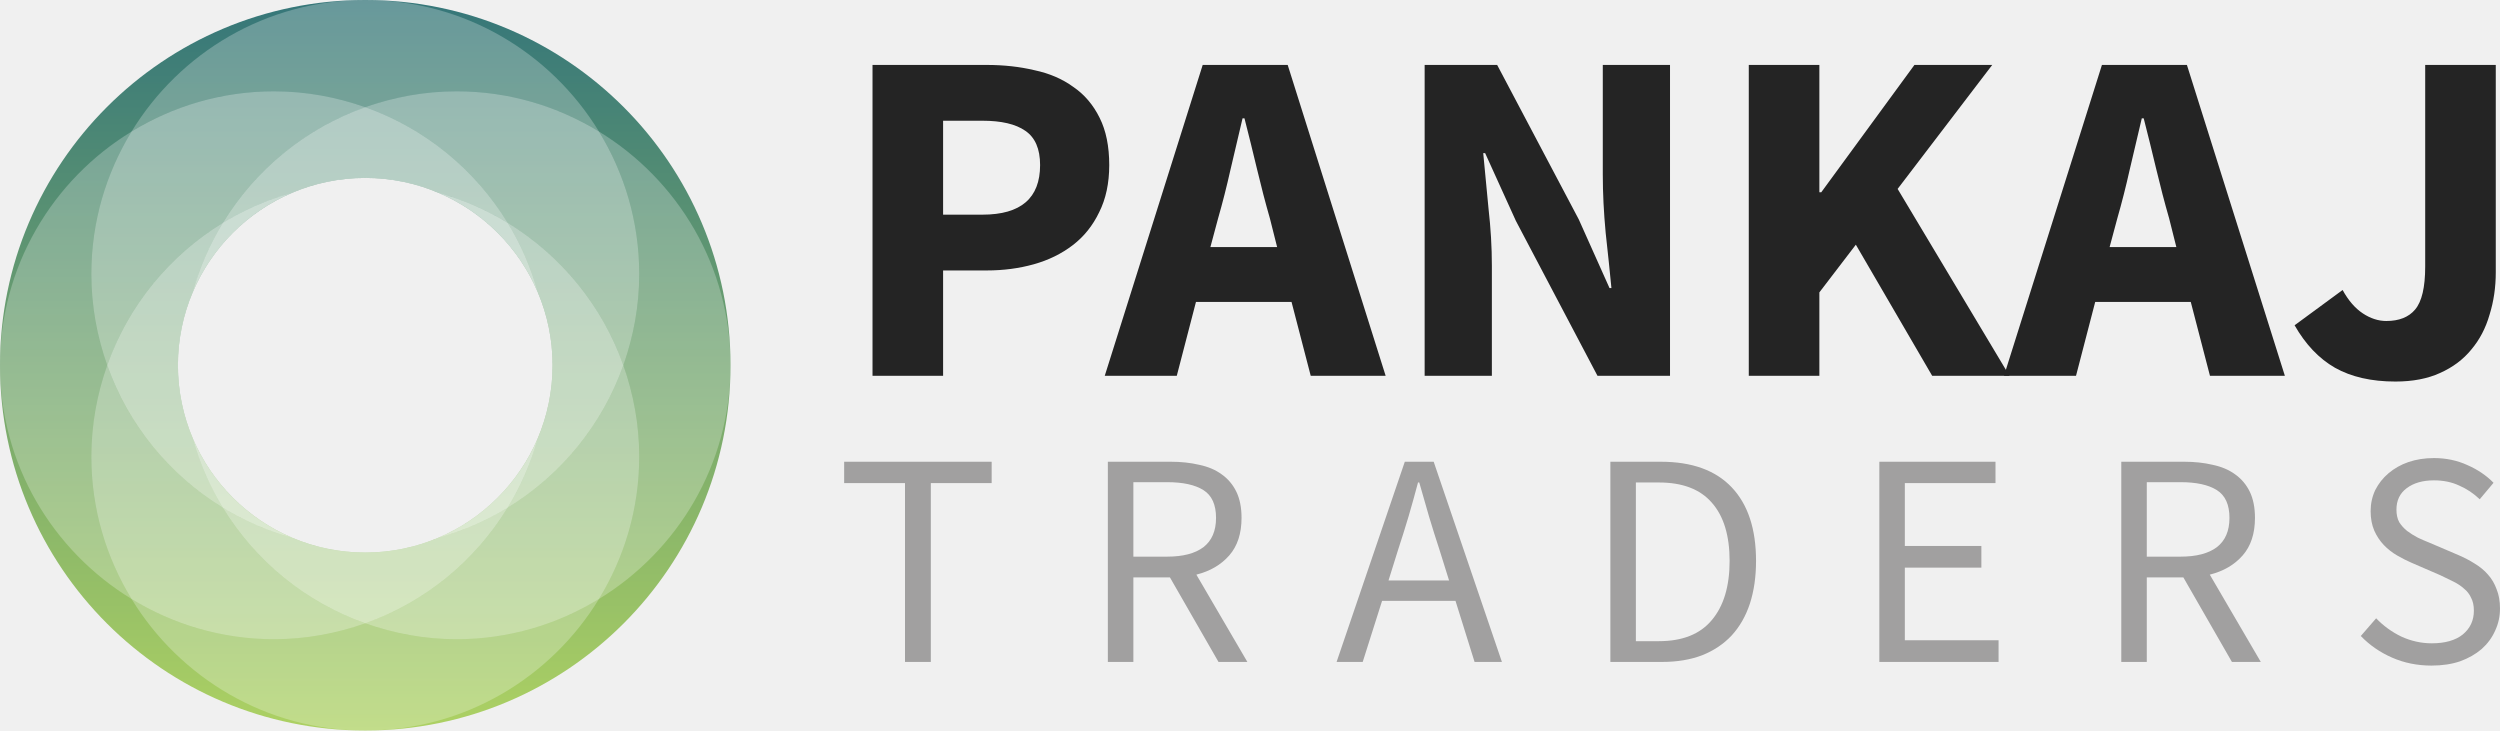
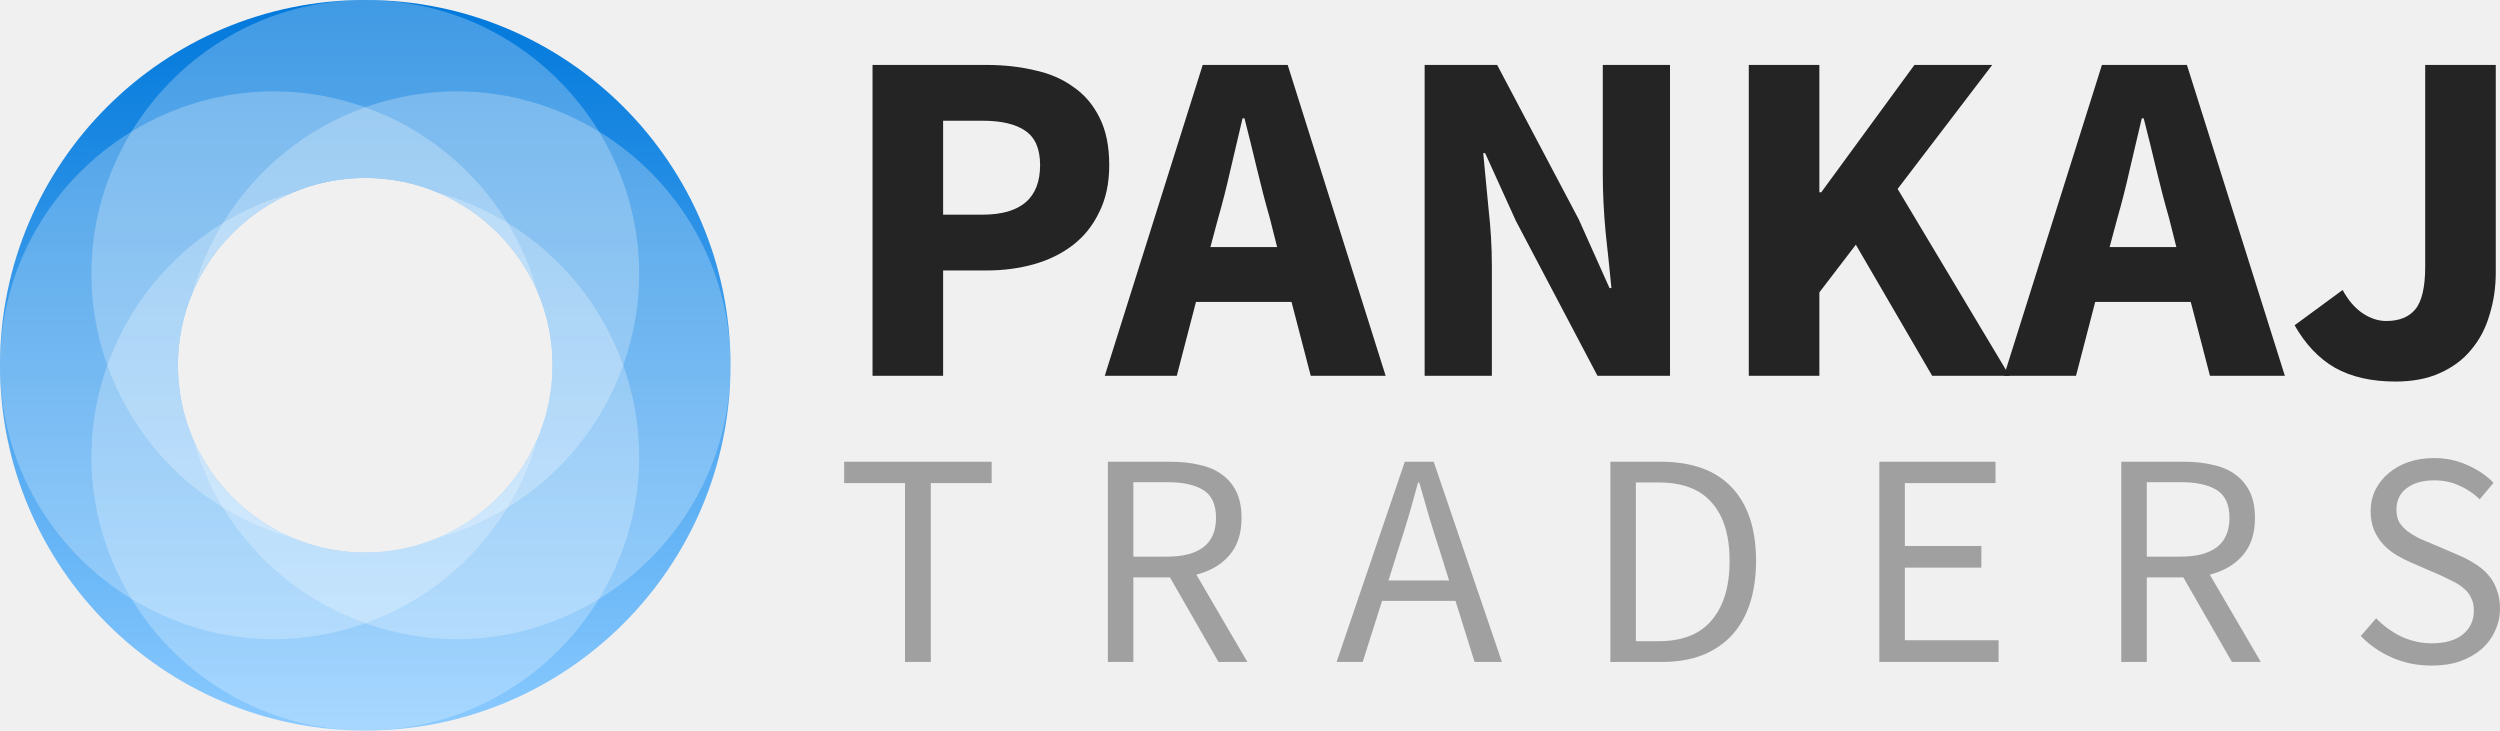
<svg xmlns="http://www.w3.org/2000/svg" width="154" height="45" viewBox="0 0 154 45" fill="none">
-   <path d="M17.986 33.121C15.245 31.954 13.045 29.756 11.878 27.014C11.289 25.626 10.96 24.101 10.96 22.499C10.96 20.898 11.288 19.372 11.878 17.986C13.045 15.242 15.244 13.046 17.986 11.879C19.373 11.288 20.898 10.96 22.5 10.96C24.101 10.96 25.627 11.288 27.014 11.879C29.756 13.046 31.954 15.243 33.121 17.986C33.712 19.372 34.039 20.898 34.039 22.499C34.039 24.101 33.712 25.626 33.121 27.014C31.954 29.755 29.758 31.954 27.014 33.121C25.627 33.71 24.101 34.039 22.5 34.039C20.898 34.039 19.373 33.71 17.986 33.121ZM0 22.5C0 34.925 10.074 45 22.5 45C34.927 45 45 34.925 45 22.5C45 10.073 34.927 0 22.5 0C10.074 0 0 10.073 0 22.5Z" fill="url(#paint0_linear_2307_5571)" />
-   <path opacity="0.25" d="M6.607 22.5C5.983 20.738 5.625 18.851 5.625 16.875C5.625 13.658 6.543 10.662 8.105 8.104C3.25 11.067 0 16.398 0 22.5C0 28.603 3.25 33.933 8.105 36.897C6.543 34.338 5.625 31.343 5.625 28.125C5.625 26.15 5.982 24.263 6.607 22.5Z" fill="white" />
-   <path opacity="0.25" d="M45.001 22.5C45.001 16.398 41.75 11.067 36.897 8.104C38.459 10.662 39.376 13.658 39.376 16.875C39.376 18.851 39.018 20.738 38.394 22.5C39.018 24.263 39.376 26.15 39.376 28.125C39.376 31.343 38.459 34.338 36.897 36.897C41.75 33.933 45.001 28.603 45.001 22.5Z" fill="white" />
-   <path opacity="0.25" d="M22.501 38.394C20.738 39.018 18.851 39.375 16.876 39.375C13.658 39.375 10.663 38.458 8.104 36.895C11.068 41.749 16.399 45 22.501 45C28.603 45 33.934 41.749 36.897 36.895C34.339 38.458 31.343 39.375 28.126 39.375C26.15 39.375 24.262 39.019 22.501 38.394Z" fill="white" />
-   <path opacity="0.25" d="M13.729 31.271C10.447 29.267 7.909 26.181 6.606 22.5C5.983 24.262 5.626 26.149 5.626 28.125C5.626 31.343 6.542 34.338 8.104 36.896C10.663 38.458 13.658 39.375 16.876 39.375C18.851 39.375 20.739 39.017 22.501 38.395C18.82 37.091 15.733 34.553 13.729 31.271Z" fill="white" />
-   <path opacity="0.25" d="M13.729 31.271C10.447 29.267 7.909 26.181 6.606 22.5C5.983 24.262 5.626 26.149 5.626 28.125C5.626 31.343 6.542 34.338 8.104 36.896C10.663 38.458 13.658 39.375 16.876 39.375C18.851 39.375 20.739 39.017 22.501 38.395C18.82 37.091 15.733 34.553 13.729 31.271Z" fill="white" />
-   <path opacity="0.25" d="M38.395 22.5C37.091 26.181 34.554 29.266 31.271 31.271C29.267 34.553 26.181 37.091 22.501 38.394C24.263 39.018 26.15 39.375 28.126 39.375C31.343 39.375 34.338 38.459 36.896 36.896C38.459 34.338 39.376 31.343 39.376 28.125C39.376 26.149 39.019 24.262 38.395 22.5Z" fill="white" />
-   <path opacity="0.25" d="M38.395 22.5C37.091 26.181 34.554 29.266 31.271 31.271C29.267 34.553 26.181 37.091 22.501 38.394C24.263 39.018 26.15 39.375 28.126 39.375C31.343 39.375 34.338 38.459 36.896 36.896C38.459 34.338 39.376 31.343 39.376 28.125C39.376 26.149 39.019 24.262 38.395 22.5Z" fill="white" />
-   <path opacity="0.25" d="M17.986 33.121C16.47 32.7 15.042 32.073 13.729 31.271C15.733 34.553 18.819 37.091 22.5 38.394C26.181 37.091 29.266 34.553 31.27 31.271C29.957 32.072 28.531 32.7 27.013 33.121C25.627 33.711 24.101 34.039 22.499 34.039C20.897 34.039 19.374 33.711 17.986 33.121Z" fill="white" />
-   <path opacity="0.25" d="M17.986 33.121C16.47 32.7 15.042 32.073 13.729 31.271C15.733 34.553 18.819 37.091 22.5 38.394C26.181 37.091 29.266 34.553 31.27 31.271C29.957 32.072 28.531 32.7 27.013 33.121C25.627 33.711 24.101 34.039 22.499 34.039C20.897 34.039 19.374 33.711 17.986 33.121Z" fill="white" />
-   <path opacity="0.25" d="M17.986 33.121C16.47 32.7 15.042 32.073 13.729 31.271C15.733 34.553 18.819 37.091 22.5 38.394C26.181 37.091 29.266 34.553 31.27 31.271C29.957 32.072 28.531 32.7 27.013 33.121C25.627 33.711 24.101 34.039 22.499 34.039C20.897 34.039 19.374 33.711 17.986 33.121Z" fill="white" />
-   <path opacity="0.25" d="M22.501 6.606C24.262 5.982 26.15 5.625 28.126 5.625C31.343 5.625 34.339 6.542 36.897 8.104C33.934 3.251 28.603 0 22.501 0C16.399 0 11.068 3.251 8.104 8.104C10.663 6.542 13.658 5.625 16.876 5.625C18.851 5.625 20.738 5.982 22.501 6.606Z" fill="white" />
-   <path opacity="0.25" d="M22.501 6.606C20.738 5.982 18.851 5.625 16.876 5.625C13.658 5.625 10.663 6.542 8.104 8.104C6.542 10.663 5.626 13.658 5.626 16.875C5.626 18.851 5.983 20.738 6.607 22.5C7.909 18.82 10.447 15.733 13.729 13.729C15.733 10.447 18.82 7.91 22.501 6.606Z" fill="white" />
-   <path opacity="0.25" d="M22.501 6.606C20.738 5.982 18.851 5.625 16.876 5.625C13.658 5.625 10.663 6.542 8.104 8.104C6.542 10.663 5.626 13.658 5.626 16.875C5.626 18.851 5.983 20.738 6.607 22.5C7.909 18.82 10.447 15.733 13.729 13.729C15.733 10.447 18.82 7.91 22.501 6.606Z" fill="white" />
-   <path opacity="0.25" d="M36.896 8.104C34.339 6.542 31.343 5.625 28.126 5.625C26.149 5.625 24.262 5.982 22.501 6.605C26.181 7.909 29.267 10.447 31.271 13.729C34.553 15.733 37.092 18.819 38.395 22.5C39.018 20.738 39.376 18.851 39.376 16.875C39.376 13.658 38.459 10.662 36.896 8.104Z" fill="white" />
-   <path opacity="0.25" d="M36.896 8.104C34.339 6.542 31.343 5.625 28.126 5.625C26.149 5.625 24.262 5.982 22.501 6.605C26.181 7.909 29.267 10.447 31.271 13.729C34.553 15.733 37.092 18.819 38.395 22.5C39.018 20.738 39.376 18.851 39.376 16.875C39.376 13.658 38.459 10.662 36.896 8.104Z" fill="white" />
-   <path opacity="0.25" d="M27.014 11.879C28.53 12.3 29.958 12.927 31.272 13.729C29.267 10.446 26.181 7.909 22.5 6.605C18.82 7.909 15.734 10.446 13.73 13.729C15.043 12.927 16.469 12.3 17.988 11.879C19.374 11.289 20.899 10.961 22.501 10.961C24.103 10.962 25.628 11.289 27.014 11.879Z" fill="white" />
-   <path opacity="0.25" d="M27.014 11.879C28.53 12.3 29.958 12.927 31.272 13.729C29.267 10.446 26.181 7.909 22.5 6.605C18.82 7.909 15.734 10.446 13.73 13.729C15.043 12.927 16.469 12.3 17.988 11.879C19.374 11.289 20.899 10.961 22.501 10.961C24.103 10.962 25.628 11.289 27.014 11.879Z" fill="white" />
-   <path opacity="0.25" d="M27.014 11.879C28.53 12.3 29.958 12.927 31.272 13.729C29.267 10.446 26.181 7.909 22.5 6.605C18.82 7.909 15.734 10.446 13.73 13.729C15.043 12.927 16.469 12.3 17.988 11.879C19.374 11.289 20.899 10.961 22.501 10.961C24.103 10.962 25.628 11.289 27.014 11.879Z" fill="white" />
-   <path opacity="0.25" d="M11.88 17.987C12.301 16.47 12.927 15.042 13.729 13.729C10.447 15.734 7.91 18.819 6.607 22.5C7.91 26.181 10.447 29.267 13.729 31.271C12.928 29.957 12.301 28.531 11.88 27.013C11.29 25.627 10.962 24.102 10.962 22.5C10.962 20.898 11.29 19.373 11.88 17.987Z" fill="white" />
-   <path opacity="0.25" d="M11.88 17.987C12.301 16.47 12.927 15.042 13.729 13.729C10.447 15.734 7.91 18.819 6.607 22.5C7.91 26.181 10.447 29.267 13.729 31.271C12.928 29.957 12.301 28.531 11.88 27.013C11.29 25.627 10.962 24.102 10.962 22.5C10.962 20.898 11.29 19.373 11.88 17.987Z" fill="white" />
-   <path opacity="0.25" d="M11.88 17.987C12.301 16.47 12.927 15.042 13.729 13.729C10.447 15.734 7.91 18.819 6.607 22.5C7.91 26.181 10.447 29.267 13.729 31.271C12.928 29.957 12.301 28.531 11.88 27.013C11.29 25.627 10.962 24.102 10.962 22.5C10.962 20.898 11.29 19.373 11.88 17.987Z" fill="white" />
-   <path opacity="0.25" d="M31.272 13.729C32.074 15.042 32.701 16.47 33.121 17.987C33.712 19.373 34.039 20.898 34.039 22.5C34.039 24.102 33.712 25.627 33.121 27.013C32.701 28.53 32.075 29.958 31.272 31.271C34.554 29.267 37.091 26.181 38.395 22.5C37.091 18.819 34.554 15.734 31.272 13.729Z" fill="white" />
-   <path opacity="0.25" d="M31.272 13.729C32.074 15.042 32.701 16.47 33.121 17.987C33.712 19.373 34.039 20.898 34.039 22.5C34.039 24.102 33.712 25.627 33.121 27.013C32.701 28.53 32.075 29.958 31.272 31.271C34.554 29.267 37.091 26.181 38.395 22.5C37.091 18.819 34.554 15.734 31.272 13.729Z" fill="white" />
-   <path opacity="0.25" d="M31.272 13.729C32.074 15.042 32.701 16.47 33.121 17.987C33.712 19.373 34.039 20.898 34.039 22.5C34.039 24.102 33.712 25.627 33.121 27.013C32.701 28.53 32.075 29.958 31.272 31.271C34.554 29.267 37.091 26.181 38.395 22.5C37.091 18.819 34.554 15.734 31.272 13.729Z" fill="white" />
-   <path opacity="0.25" d="M33.121 17.987C32.701 16.47 32.075 15.043 31.272 13.73C29.958 12.927 28.531 12.3 27.014 11.879C29.757 13.046 31.954 15.245 33.121 17.987Z" fill="white" />
-   <path opacity="0.25" d="M33.121 17.987C32.701 16.47 32.075 15.043 31.272 13.73C29.958 12.927 28.531 12.3 27.014 11.879C29.757 13.046 31.954 15.245 33.121 17.987Z" fill="white" />
-   <path opacity="0.25" d="M33.121 17.987C32.701 16.47 32.075 15.043 31.272 13.73C29.958 12.927 28.531 12.3 27.014 11.879C29.757 13.046 31.954 15.245 33.121 17.987Z" fill="white" />
-   <path opacity="0.25" d="M33.121 17.987C32.701 16.47 32.075 15.043 31.272 13.73C29.958 12.927 28.531 12.3 27.014 11.879C29.757 13.046 31.954 15.245 33.121 17.987Z" fill="white" />
-   <path opacity="0.25" d="M11.88 27.014C12.301 28.531 12.927 29.959 13.729 31.272C15.043 32.073 16.47 32.7 17.987 33.122C15.245 31.955 13.046 29.757 11.88 27.014Z" fill="white" />
-   <path opacity="0.25" d="M11.88 27.014C12.301 28.531 12.927 29.959 13.729 31.272C15.043 32.073 16.47 32.7 17.987 33.122C15.245 31.955 13.046 29.757 11.88 27.014Z" fill="white" />
-   <path opacity="0.25" d="M11.88 27.014C12.301 28.531 12.927 29.959 13.729 31.272C15.043 32.073 16.47 32.7 17.987 33.122C15.245 31.955 13.046 29.757 11.88 27.014Z" fill="white" />
-   <path opacity="0.25" d="M11.88 27.014C12.301 28.531 12.927 29.959 13.729 31.272C15.043 32.073 16.47 32.7 17.987 33.122C15.245 31.955 13.046 29.757 11.88 27.014Z" fill="white" />
-   <path opacity="0.25" d="M27.014 33.121C28.531 32.699 29.959 32.073 31.272 31.271C32.073 29.958 32.701 28.531 33.122 27.013C31.954 29.757 29.757 31.954 27.014 33.121Z" fill="white" />
-   <path opacity="0.25" d="M27.014 33.121C28.531 32.699 29.959 32.073 31.272 31.271C32.073 29.958 32.701 28.531 33.122 27.013C31.954 29.757 29.757 31.954 27.014 33.121Z" fill="white" />
-   <path opacity="0.25" d="M27.014 33.121C28.531 32.699 29.959 32.073 31.272 31.271C32.073 29.958 32.701 28.531 33.122 27.013C31.954 29.757 29.757 31.954 27.014 33.121Z" fill="white" />
-   <path opacity="0.25" d="M27.014 33.121C28.531 32.699 29.959 32.073 31.272 31.271C32.073 29.958 32.701 28.531 33.122 27.013C31.954 29.757 29.757 31.954 27.014 33.121Z" fill="white" />
-   <path opacity="0.25" d="M17.987 11.878C16.47 12.299 15.043 12.926 13.729 13.729C12.927 15.042 12.3 16.469 11.879 17.986C13.046 15.244 15.245 13.046 17.987 11.878Z" fill="white" />
-   <path opacity="0.25" d="M17.987 11.878C16.47 12.299 15.043 12.926 13.729 13.729C12.927 15.042 12.3 16.469 11.879 17.986C13.046 15.244 15.245 13.046 17.987 11.878Z" fill="white" />
-   <path opacity="0.25" d="M17.987 11.878C16.47 12.299 15.043 12.926 13.729 13.729C12.927 15.042 12.3 16.469 11.879 17.986C13.046 15.244 15.245 13.046 17.987 11.878Z" fill="white" />
-   <path opacity="0.25" d="M17.987 11.878C16.47 12.299 15.043 12.926 13.729 13.729C12.927 15.042 12.3 16.469 11.879 17.986C13.046 15.244 15.245 13.046 17.987 11.878Z" fill="white" />
-   <path d="M53.747 4H60.787C61.832 4 62.808 4.108 63.715 4.323C64.642 4.519 65.441 4.862 66.111 5.351C66.801 5.821 67.343 6.457 67.738 7.26C68.132 8.044 68.329 9.013 68.329 10.168C68.329 11.284 68.122 12.254 67.708 13.076C67.314 13.899 66.772 14.574 66.081 15.103C65.391 15.632 64.593 16.023 63.686 16.278C62.779 16.532 61.812 16.66 60.787 16.66H58.095V23.151H53.747V4ZM60.521 13.223C62.887 13.223 64.07 12.205 64.07 10.168C64.07 9.17 63.764 8.465 63.153 8.053C62.562 7.642 61.684 7.437 60.521 7.437H58.095V13.223H60.521Z" fill="#242424" />
-   <path d="M78.671 15.22L78.227 13.458C77.951 12.498 77.685 11.48 77.429 10.403C77.172 9.326 76.916 8.288 76.66 7.29H76.541C76.305 8.308 76.058 9.356 75.802 10.433C75.565 11.49 75.309 12.498 75.033 13.458L74.56 15.22H78.671ZM79.558 18.598H73.672L72.489 23.151H68.052L74.086 4H79.322L85.356 23.151H80.741L79.558 18.598Z" fill="#242424" />
-   <path d="M87.758 4H92.225L97.253 13.517L99.146 17.746H99.264C99.166 16.728 99.047 15.592 98.909 14.339C98.791 13.086 98.732 11.891 98.732 10.756V4H102.873V23.151H98.406L93.378 13.605L91.485 9.434H91.367C91.466 10.491 91.574 11.627 91.692 12.841C91.83 14.055 91.899 15.23 91.899 16.366V23.151H87.758V4Z" fill="#242424" />
-   <path d="M107.725 4H112.073V11.842H112.191L117.929 4H122.721L116.894 11.637L123.785 23.151H119.023L114.32 15.073L112.073 18.011V23.151H107.725V4Z" fill="#242424" />
-   <path d="M134.063 15.22L133.62 13.458C133.344 12.498 133.078 11.48 132.821 10.403C132.565 9.326 132.309 8.288 132.052 7.29H131.934C131.697 8.308 131.451 9.356 131.194 10.433C130.958 11.49 130.701 12.498 130.425 13.458L129.952 15.22H134.063ZM134.951 18.598H129.065L127.882 23.151H123.445L129.479 4H134.714L140.748 23.151H136.134L134.951 18.598Z" fill="#242424" />
-   <path d="M144.305 17.864C144.659 18.51 145.074 18.99 145.547 19.303C146.02 19.616 146.503 19.773 146.996 19.773C147.785 19.773 148.376 19.538 148.771 19.068C149.185 18.579 149.392 17.697 149.392 16.425V4H153.74V16.777C153.74 17.697 153.612 18.569 153.355 19.391C153.119 20.214 152.744 20.928 152.231 21.535C151.738 22.142 151.098 22.622 150.309 22.975C149.54 23.327 148.623 23.503 147.558 23.503C146.079 23.503 144.837 23.219 143.831 22.652C142.845 22.084 142.017 21.212 141.347 20.037L144.305 17.864Z" fill="#242424" />
-   <path d="M55.748 29.759H52V28.443H61.086V29.759H57.338V40.775H55.748V29.759Z" fill="#A1A0A0" />
-   <path d="M69.816 34.289H71.898C72.87 34.289 73.614 34.095 74.132 33.706C74.649 33.305 74.908 32.704 74.908 31.902C74.908 31.087 74.649 30.517 74.132 30.191C73.614 29.865 72.87 29.702 71.898 29.702H69.816V34.289ZM75.059 40.775L72.068 35.568H69.816V40.775H68.244V28.443H72.125C72.756 28.443 73.336 28.506 73.866 28.631C74.409 28.744 74.87 28.938 75.248 29.214C75.639 29.489 75.942 29.846 76.157 30.285C76.371 30.724 76.479 31.263 76.479 31.902C76.479 32.867 76.226 33.638 75.722 34.214C75.217 34.791 74.542 35.185 73.696 35.398L76.838 40.775H75.059Z" fill="#A1A0A0" />
-   <path d="M89.262 35.755L88.675 33.876C88.448 33.186 88.233 32.503 88.031 31.827C87.829 31.137 87.628 30.436 87.426 29.721H87.35C87.161 30.436 86.965 31.137 86.763 31.827C86.561 32.503 86.347 33.186 86.12 33.876L85.533 35.755H89.262ZM89.659 37.015H85.135L83.943 40.775H82.334L86.536 28.443H88.315L92.518 40.775H90.833L89.659 37.015Z" fill="#A1A0A0" />
-   <path d="M99.199 28.443H102.303C104.222 28.443 105.679 28.969 106.676 30.022C107.673 31.075 108.172 32.585 108.172 34.552C108.172 35.53 108.045 36.407 107.793 37.184C107.541 37.949 107.168 38.6 106.676 39.139C106.184 39.666 105.578 40.073 104.859 40.361C104.14 40.637 103.313 40.775 102.379 40.775H99.199V28.443ZM102.19 39.496C103.641 39.496 104.726 39.064 105.446 38.199C106.178 37.334 106.544 36.119 106.544 34.552C106.544 32.986 106.178 31.789 105.446 30.962C104.726 30.135 103.641 29.721 102.19 29.721H100.77V39.496H102.19Z" fill="#A1A0A0" />
-   <path d="M115.767 28.443H122.922V29.759H117.338V33.631H122.052V34.966H117.338V39.44H123.112V40.775H115.767V28.443Z" fill="#A1A0A0" />
-   <path d="M132.242 34.289H134.325C135.296 34.289 136.041 34.095 136.558 33.706C137.076 33.305 137.335 32.704 137.335 31.902C137.335 31.087 137.076 30.517 136.558 30.191C136.041 29.865 135.296 29.702 134.325 29.702H132.242V34.289ZM137.486 40.775L134.495 35.568H132.242V40.775H130.671V28.443H134.552C135.183 28.443 135.763 28.506 136.293 28.631C136.836 28.744 137.297 28.938 137.675 29.214C138.066 29.489 138.369 29.846 138.584 30.285C138.798 30.724 138.906 31.263 138.906 31.902C138.906 32.867 138.653 33.638 138.149 34.214C137.644 34.791 136.969 35.185 136.123 35.398L139.265 40.775H137.486Z" fill="#A1A0A0" />
-   <path d="M146.371 38.087C146.813 38.55 147.33 38.926 147.924 39.214C148.529 39.49 149.154 39.628 149.798 39.628C150.618 39.628 151.255 39.446 151.709 39.083C152.164 38.707 152.391 38.218 152.391 37.617C152.391 37.303 152.334 37.04 152.221 36.827C152.12 36.601 151.975 36.413 151.785 36.263C151.609 36.1 151.394 35.956 151.142 35.831C150.889 35.705 150.618 35.574 150.328 35.436L148.548 34.665C148.258 34.54 147.961 34.389 147.659 34.214C147.356 34.038 147.084 33.825 146.845 33.575C146.605 33.324 146.409 33.03 146.258 32.691C146.106 32.34 146.031 31.939 146.031 31.488C146.031 31.024 146.125 30.592 146.314 30.191C146.516 29.79 146.788 29.445 147.128 29.157C147.482 28.856 147.892 28.625 148.359 28.462C148.838 28.299 149.362 28.217 149.93 28.217C150.675 28.217 151.362 28.361 151.993 28.65C152.624 28.925 153.161 29.289 153.602 29.74L152.751 30.755C152.372 30.392 151.949 30.11 151.482 29.909C151.028 29.696 150.511 29.59 149.93 29.59C149.236 29.59 148.674 29.753 148.245 30.078C147.829 30.392 147.621 30.83 147.621 31.394C147.621 31.695 147.677 31.952 147.791 32.165C147.917 32.365 148.081 32.547 148.283 32.71C148.485 32.861 148.706 32.998 148.946 33.124C149.186 33.236 149.432 33.343 149.684 33.443L151.444 34.195C151.798 34.346 152.132 34.521 152.448 34.721C152.763 34.91 153.035 35.135 153.262 35.398C153.489 35.649 153.666 35.95 153.792 36.301C153.931 36.639 154 37.034 154 37.485C154 37.974 153.899 38.431 153.697 38.857C153.508 39.283 153.23 39.659 152.864 39.985C152.498 40.298 152.057 40.549 151.539 40.737C151.022 40.913 150.435 41 149.779 41C148.908 41 148.1 40.837 147.356 40.511C146.611 40.186 145.967 39.741 145.425 39.177L146.371 38.087Z" fill="#A1A0A0" />
+   <g clip-path="url(#clip0_139_8)">
+     <path d="M17.986 33.121C15.245 31.954 13.045 29.756 11.878 27.014C11.289 25.626 10.96 24.101 10.96 22.499C10.96 20.898 11.288 19.372 11.878 17.986C13.045 15.242 15.244 13.046 17.986 11.879C19.373 11.288 20.898 10.96 22.5 10.96C24.101 10.96 25.627 11.288 27.014 11.879C29.756 13.046 31.954 15.243 33.121 17.986C33.712 19.372 34.039 20.898 34.039 22.499C34.039 24.101 33.712 25.626 33.121 27.014C31.954 29.755 29.758 31.954 27.014 33.121C25.627 33.71 24.101 34.039 22.5 34.039C20.898 34.039 19.373 33.71 17.986 33.121ZM0 22.5C0 34.925 10.074 45 22.5 45C34.927 45 45 34.925 45 22.5C45 10.073 34.927 0 22.5 0C10.074 0 0 10.073 0 22.5Z" fill="url(#paint0_linear_139_8)" />
+     <path opacity="0.25" d="M6.607 22.5C5.983 20.738 5.625 18.851 5.625 16.875C5.625 13.658 6.543 10.662 8.105 8.104C3.25 11.067 0 16.398 0 22.5C0 28.603 3.25 33.933 8.105 36.897C6.543 34.338 5.625 31.343 5.625 28.125C5.625 26.15 5.982 24.263 6.607 22.5Z" fill="white" />
+     <path opacity="0.25" d="M45.001 22.5C45.001 16.398 41.75 11.067 36.897 8.104C38.459 10.662 39.376 13.658 39.376 16.875C39.376 18.851 39.018 20.738 38.394 22.5C39.018 24.263 39.376 26.15 39.376 28.125C39.376 31.343 38.459 34.338 36.897 36.897C41.75 33.933 45.001 28.603 45.001 22.5Z" fill="white" />
+     <path opacity="0.25" d="M22.501 38.394C20.738 39.018 18.851 39.375 16.876 39.375C13.658 39.375 10.663 38.458 8.104 36.895C11.068 41.749 16.399 45 22.501 45C28.603 45 33.934 41.749 36.897 36.895C34.339 38.458 31.343 39.375 28.126 39.375C26.15 39.375 24.262 39.019 22.501 38.394Z" fill="white" />
+     <path opacity="0.25" d="M13.729 31.271C10.447 29.267 7.909 26.181 6.606 22.5C5.982 24.262 5.625 26.149 5.625 28.125C5.625 31.343 6.542 34.338 8.104 36.896C10.662 38.458 13.658 39.375 16.875 39.375C18.851 39.375 20.739 39.017 22.5 38.395C18.82 37.091 15.733 34.553 13.729 31.271Z" fill="white" />
+     <path opacity="0.25" d="M13.729 31.271C10.447 29.267 7.909 26.181 6.606 22.5C5.982 24.262 5.625 26.149 5.625 28.125C5.625 31.343 6.542 34.338 8.104 36.896C10.662 38.458 13.658 39.375 16.875 39.375C18.851 39.375 20.739 39.017 22.5 38.395C18.82 37.091 15.733 34.553 13.729 31.271Z" fill="white" />
+     <path opacity="0.25" d="M38.395 22.5C37.091 26.181 34.554 29.266 31.271 31.271C29.267 34.553 26.181 37.091 22.5 38.394C24.263 39.018 26.15 39.375 28.125 39.375C31.342 39.375 34.338 38.459 36.896 36.896C38.458 34.338 39.376 31.343 39.376 28.125C39.376 26.149 39.019 24.262 38.395 22.5Z" fill="white" />
+     <path opacity="0.25" d="M38.395 22.5C37.091 26.181 34.554 29.266 31.271 31.271C29.267 34.553 26.181 37.091 22.5 38.394C24.263 39.018 26.15 39.375 28.125 39.375C31.342 39.375 34.338 38.459 36.896 36.896C38.458 34.338 39.376 31.343 39.376 28.125C39.376 26.149 39.019 24.262 38.395 22.5Z" fill="white" />
+     <path opacity="0.25" d="M17.986 33.121C16.47 32.7 15.042 32.073 13.729 31.271C15.733 34.553 18.819 37.091 22.5 38.394C26.181 37.091 29.266 34.553 31.27 31.271C29.957 32.072 28.53 32.7 27.012 33.121C25.627 33.711 24.101 34.039 22.499 34.039C20.897 34.039 19.374 33.711 17.986 33.121Z" fill="white" />
+     <path opacity="0.25" d="M17.986 33.121C16.47 32.7 15.042 32.073 13.729 31.271C15.733 34.553 18.819 37.091 22.5 38.394C26.181 37.091 29.266 34.553 31.27 31.271C29.957 32.072 28.53 32.7 27.012 33.121C25.627 33.711 24.101 34.039 22.499 34.039C20.897 34.039 19.374 33.711 17.986 33.121Z" fill="white" />
+     <path opacity="0.25" d="M17.986 33.121C16.47 32.7 15.042 32.073 13.729 31.271C15.733 34.553 18.819 37.091 22.5 38.394C26.181 37.091 29.266 34.553 31.27 31.271C29.957 32.072 28.53 32.7 27.012 33.121C25.627 33.711 24.101 34.039 22.499 34.039C20.897 34.039 19.374 33.711 17.986 33.121Z" fill="white" />
+     <path opacity="0.25" d="M22.501 6.606C24.262 5.982 26.15 5.625 28.126 5.625C31.343 5.625 34.339 6.542 36.897 8.104C33.934 3.251 28.603 0 22.501 0C16.399 0 11.068 3.251 8.104 8.104C10.663 6.542 13.658 5.625 16.876 5.625C18.851 5.625 20.738 5.982 22.501 6.606Z" fill="white" />
+     <path opacity="0.25" d="M22.5 6.606C20.738 5.982 18.851 5.625 16.875 5.625C13.658 5.625 10.662 6.542 8.104 8.104C6.542 10.663 5.625 13.658 5.625 16.875C5.625 18.851 5.982 20.738 6.606 22.5C7.909 18.82 10.447 15.733 13.729 13.729C15.733 10.447 18.82 7.91 22.5 6.606Z" fill="white" />
+     <path opacity="0.25" d="M22.5 6.606C20.738 5.982 18.851 5.625 16.875 5.625C13.658 5.625 10.662 6.542 8.104 8.104C6.542 10.663 5.625 13.658 5.625 16.875C5.625 18.851 5.982 20.738 6.606 22.5C7.909 18.82 10.447 15.733 13.729 13.729C15.733 10.447 18.82 7.91 22.5 6.606Z" fill="white" />
+     <path opacity="0.25" d="M36.896 8.104C34.339 6.542 31.343 5.625 28.125 5.625C26.149 5.625 24.262 5.982 22.5 6.605C26.181 7.909 29.267 10.447 31.271 13.729C34.553 15.733 37.092 18.819 38.395 22.5C39.018 20.738 39.376 18.851 39.376 16.875C39.376 13.658 38.458 10.662 36.896 8.104Z" fill="white" />
+     <path opacity="0.25" d="M36.896 8.104C34.339 6.542 31.343 5.625 28.125 5.625C26.149 5.625 24.262 5.982 22.5 6.605C26.181 7.909 29.267 10.447 31.271 13.729C34.553 15.733 37.092 18.819 38.395 22.5C39.018 20.738 39.376 18.851 39.376 16.875C39.376 13.658 38.458 10.662 36.896 8.104Z" fill="white" />
+     <path opacity="0.25" d="M27.013 11.879C28.53 12.3 29.958 12.927 31.272 13.729C29.267 10.446 26.181 7.909 22.5 6.605C18.82 7.909 15.734 10.446 13.73 13.729C15.043 12.927 16.469 12.3 17.988 11.879C19.374 11.289 20.899 10.961 22.5 10.961C24.102 10.962 25.627 11.289 27.013 11.879Z" fill="white" />
+     <path opacity="0.25" d="M27.013 11.879C28.53 12.3 29.958 12.927 31.272 13.729C29.267 10.446 26.181 7.909 22.5 6.605C18.82 7.909 15.734 10.446 13.73 13.729C15.043 12.927 16.469 12.3 17.988 11.879C19.374 11.289 20.899 10.961 22.5 10.961C24.102 10.962 25.627 11.289 27.013 11.879Z" fill="white" />
+     <path opacity="0.25" d="M27.013 11.879C28.53 12.3 29.958 12.927 31.272 13.729C29.267 10.446 26.181 7.909 22.5 6.605C18.82 7.909 15.734 10.446 13.73 13.729C15.043 12.927 16.469 12.3 17.988 11.879C19.374 11.289 20.899 10.961 22.5 10.961C24.102 10.962 25.627 11.289 27.013 11.879Z" fill="white" />
+     <path opacity="0.25" d="M11.88 17.987C12.301 16.47 12.927 15.042 13.73 13.729C10.448 15.734 7.91 18.819 6.607 22.5C7.91 26.181 10.448 29.267 13.73 31.271C12.928 29.957 12.301 28.531 11.88 27.013C11.29 25.627 10.962 24.102 10.962 22.5C10.962 20.898 11.29 19.373 11.88 17.987Z" fill="white" />
+     <path opacity="0.25" d="M11.88 17.987C12.301 16.47 12.927 15.042 13.73 13.729C10.448 15.734 7.91 18.819 6.607 22.5C7.91 26.181 10.448 29.267 13.73 31.271C12.928 29.957 12.301 28.531 11.88 27.013C11.29 25.627 10.962 24.102 10.962 22.5C10.962 20.898 11.29 19.373 11.88 17.987Z" fill="white" />
+     <path opacity="0.25" d="M11.88 17.987C12.301 16.47 12.927 15.042 13.73 13.729C10.448 15.734 7.91 18.819 6.607 22.5C7.91 26.181 10.448 29.267 13.73 31.271C12.928 29.957 12.301 28.531 11.88 27.013C11.29 25.627 10.962 24.102 10.962 22.5C10.962 20.898 11.29 19.373 11.88 17.987Z" fill="white" />
+     <path opacity="0.25" d="M31.272 13.729C32.074 15.042 32.701 16.47 33.121 17.987C33.712 19.373 34.039 20.898 34.039 22.5C34.039 24.102 33.712 25.627 33.121 27.013C32.701 28.53 32.075 29.958 31.272 31.271C34.554 29.267 37.091 26.181 38.395 22.5C37.091 18.819 34.554 15.734 31.272 13.729Z" fill="white" />
+     <path opacity="0.25" d="M31.272 13.729C32.074 15.042 32.701 16.47 33.121 17.987C33.712 19.373 34.039 20.898 34.039 22.5C34.039 24.102 33.712 25.627 33.121 27.013C32.701 28.53 32.075 29.958 31.272 31.271C34.554 29.267 37.091 26.181 38.395 22.5C37.091 18.819 34.554 15.734 31.272 13.729Z" fill="white" />
+     <path opacity="0.25" d="M31.272 13.729C32.074 15.042 32.701 16.47 33.121 17.987C33.712 19.373 34.039 20.898 34.039 22.5C34.039 24.102 33.712 25.627 33.121 27.013C32.701 28.53 32.075 29.958 31.272 31.271C34.554 29.267 37.091 26.181 38.395 22.5C37.091 18.819 34.554 15.734 31.272 13.729Z" fill="white" />
+     <path opacity="0.25" d="M33.122 17.987C32.701 16.47 32.075 15.043 31.272 13.73C29.958 12.927 28.531 12.3 27.014 11.879C29.757 13.046 31.955 15.245 33.122 17.987Z" fill="white" />
+     <path opacity="0.25" d="M33.122 17.987C32.701 16.47 32.075 15.043 31.272 13.73C29.958 12.927 28.531 12.3 27.014 11.879C29.757 13.046 31.955 15.245 33.122 17.987Z" fill="white" />
+     <path opacity="0.25" d="M33.122 17.987C32.701 16.47 32.075 15.043 31.272 13.73C29.958 12.927 28.531 12.3 27.014 11.879C29.757 13.046 31.955 15.245 33.122 17.987Z" fill="white" />
+     <path opacity="0.25" d="M33.122 17.987C32.701 16.47 32.075 15.043 31.272 13.73C29.958 12.927 28.531 12.3 27.014 11.879C29.757 13.046 31.955 15.245 33.122 17.987Z" fill="white" />
+     <path opacity="0.25" d="M11.88 27.014C12.301 28.531 12.927 29.959 13.729 31.272C15.043 32.073 16.47 32.7 17.987 33.122C15.244 31.955 13.046 29.757 11.88 27.014Z" fill="white" />
+     <path opacity="0.25" d="M11.88 27.014C12.301 28.531 12.927 29.959 13.729 31.272C15.043 32.073 16.47 32.7 17.987 33.122C15.244 31.955 13.046 29.757 11.88 27.014Z" fill="white" />
+     <path opacity="0.25" d="M11.88 27.014C12.301 28.531 12.927 29.959 13.729 31.272C15.043 32.073 16.47 32.7 17.987 33.122C15.244 31.955 13.046 29.757 11.88 27.014Z" fill="white" />
+     <path opacity="0.25" d="M11.88 27.014C12.301 28.531 12.927 29.959 13.729 31.272C15.043 32.073 16.47 32.7 17.987 33.122C15.244 31.955 13.046 29.757 11.88 27.014Z" fill="white" />
+     <path opacity="0.25" d="M27.014 33.121C28.531 32.699 29.959 32.073 31.272 31.271C32.073 29.958 32.701 28.531 33.123 27.013C31.954 29.757 29.757 31.954 27.014 33.121Z" fill="white" />
+     <path opacity="0.25" d="M27.014 33.121C28.531 32.699 29.959 32.073 31.272 31.271C32.073 29.958 32.701 28.531 33.123 27.013C31.954 29.757 29.757 31.954 27.014 33.121Z" fill="white" />
+     <path opacity="0.25" d="M27.014 33.121C28.531 32.699 29.959 32.073 31.272 31.271C32.073 29.958 32.701 28.531 33.123 27.013C31.954 29.757 29.757 31.954 27.014 33.121Z" fill="white" />
+     <path opacity="0.25" d="M27.014 33.121C28.531 32.699 29.959 32.073 31.272 31.271C32.073 29.958 32.701 28.531 33.123 27.013C31.954 29.757 29.757 31.954 27.014 33.121Z" fill="white" />
+     <path opacity="0.25" d="M17.987 11.878C16.47 12.299 15.043 12.926 13.729 13.729C12.927 15.042 12.3 16.469 11.878 17.986C13.046 15.244 15.244 13.046 17.987 11.878Z" fill="white" />
+     <path opacity="0.25" d="M17.987 11.878C16.47 12.299 15.043 12.926 13.729 13.729C12.927 15.042 12.3 16.469 11.878 17.986C13.046 15.244 15.244 13.046 17.987 11.878Z" fill="white" />
+     <path opacity="0.25" d="M17.987 11.878C16.47 12.299 15.043 12.926 13.729 13.729C12.927 15.042 12.3 16.469 11.878 17.986C13.046 15.244 15.244 13.046 17.987 11.878Z" fill="white" />
+     <path opacity="0.25" d="M17.987 11.878C16.47 12.299 15.043 12.926 13.729 13.729C12.927 15.042 12.3 16.469 11.878 17.986C13.046 15.244 15.244 13.046 17.987 11.878Z" fill="white" />
+     <path d="M53.748 4H60.787C61.832 4 62.808 4.108 63.715 4.323C64.642 4.519 65.441 4.862 66.111 5.351C66.801 5.821 67.344 6.457 67.738 7.26C68.132 8.044 68.329 9.013 68.329 10.168C68.329 11.284 68.123 12.254 67.708 13.076C67.314 13.899 66.772 14.574 66.082 15.103C65.391 15.632 64.593 16.023 63.686 16.278C62.779 16.532 61.812 16.66 60.787 16.66H58.096V23.151H53.748V4ZM60.521 13.223C62.887 13.223 64.07 12.205 64.07 10.168C64.07 9.17 63.765 8.465 63.153 8.053C62.562 7.642 61.684 7.437 60.521 7.437H58.096V13.223H60.521Z" fill="#242424" />
+     <path d="M78.671 15.22L78.227 13.458C77.951 12.498 77.685 11.48 77.429 10.403C77.172 9.326 76.916 8.288 76.66 7.29H76.541C76.305 8.308 76.058 9.356 75.802 10.433C75.565 11.49 75.309 12.498 75.033 13.458L74.56 15.22H78.671ZM79.558 18.598H73.672L72.489 23.151H68.053L74.087 4H79.322L85.356 23.151H80.742L79.558 18.598Z" fill="#242424" />
+     <path d="M87.758 4H92.225L97.253 13.517L99.146 17.746H99.264C99.165 16.728 99.047 15.592 98.909 14.339C98.791 13.086 98.732 11.891 98.732 10.756V4H102.873V23.151H98.406L93.378 13.605L91.485 9.434H91.367C91.465 10.491 91.574 11.627 91.692 12.841C91.83 14.055 91.899 15.23 91.899 16.366V23.151H87.758V4Z" fill="#242424" />
+     <path d="M107.725 4H112.073V11.842H112.191L117.929 4H122.721L116.894 11.637L123.785 23.151H119.023L114.32 15.073L112.073 18.011V23.151H107.725V4Z" fill="#242424" />
+     <path d="M134.063 15.22L133.62 13.458C133.344 12.498 133.078 11.48 132.821 10.403C132.565 9.326 132.309 8.288 132.052 7.29H131.934C131.697 8.308 131.451 9.356 131.194 10.433C130.958 11.49 130.701 12.498 130.425 13.458L129.952 15.22H134.063ZM134.951 18.598H129.065L127.882 23.151H123.445L129.479 4H134.714L140.748 23.151H136.134L134.951 18.598Z" fill="#242424" />
+     <path d="M144.305 17.864C144.659 18.51 145.074 18.99 145.547 19.303C146.02 19.616 146.503 19.773 146.996 19.773C147.785 19.773 148.376 19.538 148.771 19.068C149.185 18.579 149.392 17.697 149.392 16.425V4H153.74V16.777C153.74 17.697 153.612 18.569 153.355 19.391C153.119 20.214 152.744 20.928 152.231 21.535C151.738 22.142 151.098 22.622 150.309 22.975C149.54 23.327 148.623 23.503 147.558 23.503C146.079 23.503 144.837 23.219 143.831 22.652C142.845 22.084 142.017 21.212 141.347 20.037L144.305 17.864Z" fill="#242424" />
+     <path d="M55.748 29.759H52V28.443H61.086V29.759H57.338V40.775H55.748V29.759Z" fill="#A1A0A0" />
+     <path d="M69.815 34.289H71.897C72.869 34.289 73.614 34.095 74.131 33.706C74.649 33.305 74.907 32.704 74.907 31.902C74.907 31.087 74.649 30.517 74.131 30.191C73.614 29.865 72.869 29.702 71.897 29.702H69.815V34.289ZM75.059 40.775L72.068 35.568H69.815V40.775H68.244V28.443H72.125C72.756 28.443 73.336 28.506 73.866 28.631C74.409 28.744 74.87 28.938 75.248 29.214C75.639 29.489 75.942 29.846 76.157 30.285C76.371 30.724 76.479 31.263 76.479 31.902C76.479 32.867 76.226 33.638 75.721 34.214C75.217 34.791 74.541 35.185 73.696 35.398L76.838 40.775H75.059Z" fill="#A1A0A0" />
+     <path d="M89.262 35.755L88.675 33.876C88.448 33.186 88.233 32.503 88.031 31.827C87.829 31.137 87.628 30.436 87.426 29.721H87.35C87.161 30.436 86.965 31.137 86.763 31.827C86.561 32.503 86.347 33.186 86.12 33.876L85.533 35.755H89.262ZM89.659 37.015H85.135L83.943 40.775H82.334L86.536 28.443H88.315L92.518 40.775H90.833L89.659 37.015Z" fill="#A1A0A0" />
+     <path d="M99.199 28.443H102.303C104.222 28.443 105.679 28.969 106.676 30.022C107.673 31.075 108.172 32.585 108.172 34.552C108.172 35.53 108.045 36.407 107.793 37.184C107.541 37.949 107.168 38.6 106.676 39.139C106.184 39.666 105.578 40.073 104.859 40.361C104.14 40.637 103.313 40.775 102.379 40.775H99.199V28.443ZM102.19 39.496C103.641 39.496 104.726 39.064 105.446 38.199C106.178 37.334 106.544 36.119 106.544 34.552C106.544 32.986 106.178 31.789 105.446 30.962C104.726 30.135 103.641 29.721 102.19 29.721H100.77V39.496H102.19Z" fill="#A1A0A0" />
+     <path d="M115.767 28.443H122.922V29.759H117.338V33.631H122.052V34.966H117.338V39.44H123.112V40.775H115.767V28.443Z" fill="#A1A0A0" />
+     <path d="M132.242 34.289H134.325C135.296 34.289 136.041 34.095 136.558 33.706C137.076 33.305 137.335 32.704 137.335 31.902C137.335 31.087 137.076 30.517 136.558 30.191C136.041 29.865 135.296 29.702 134.325 29.702H132.242V34.289ZM137.486 40.775L134.495 35.568H132.242V40.775H130.671V28.443H134.552C135.183 28.443 135.763 28.506 136.293 28.631C136.836 28.744 137.297 28.938 137.675 29.214C138.066 29.489 138.369 29.846 138.584 30.285C138.798 30.724 138.906 31.263 138.906 31.902C138.906 32.867 138.653 33.638 138.149 34.214C137.644 34.791 136.969 35.185 136.123 35.398L139.265 40.775H137.486Z" fill="#A1A0A0" />
+     <path d="M146.371 38.087C146.813 38.55 147.33 38.926 147.924 39.214C148.529 39.49 149.154 39.628 149.798 39.628C150.618 39.628 151.255 39.446 151.709 39.083C152.164 38.707 152.391 38.218 152.391 37.617C152.391 37.303 152.334 37.04 152.221 36.827C152.12 36.601 151.975 36.413 151.785 36.263C151.609 36.1 151.394 35.956 151.142 35.831C150.889 35.705 150.618 35.574 150.328 35.436L148.548 34.665C148.258 34.54 147.961 34.389 147.659 34.214C147.356 34.038 147.084 33.825 146.845 33.575C146.605 33.324 146.409 33.03 146.258 32.691C146.106 32.34 146.031 31.939 146.031 31.488C146.031 31.024 146.125 30.592 146.314 30.191C146.516 29.79 146.788 29.445 147.128 29.157C147.482 28.856 147.892 28.625 148.359 28.462C148.838 28.299 149.362 28.217 149.93 28.217C150.675 28.217 151.362 28.361 151.993 28.65C152.624 28.925 153.161 29.289 153.602 29.74L152.751 30.755C152.372 30.392 151.949 30.11 151.482 29.909C151.028 29.696 150.511 29.59 149.93 29.59C149.236 29.59 148.674 29.753 148.245 30.078C147.829 30.392 147.621 30.83 147.621 31.394C147.621 31.695 147.677 31.952 147.791 32.165C147.917 32.365 148.081 32.547 148.283 32.71C148.485 32.861 148.706 32.998 148.946 33.124C149.186 33.236 149.432 33.343 149.684 33.443L151.444 34.195C151.798 34.346 152.132 34.521 152.448 34.721C152.763 34.91 153.035 35.135 153.262 35.398C153.489 35.649 153.666 35.95 153.792 36.301C153.931 36.639 154 37.034 154 37.485C154 37.974 153.899 38.431 153.697 38.857C153.508 39.283 153.23 39.659 152.864 39.985C152.498 40.298 152.057 40.549 151.539 40.737C151.022 40.913 150.435 41 149.779 41C148.908 41 148.1 40.837 147.356 40.511C146.611 40.186 145.967 39.741 145.425 39.177L146.371 38.087Z" fill="#A1A0A0" />
+   </g>
  <defs>
-     <linearGradient id="paint0_linear_2307_5571" x1="22.5" y1="0" x2="22.5" y2="45" gradientUnits="userSpaceOnUse">
-       <stop stop-color="#357679" />
-       <stop offset="1" stop-color="#ADD163" />
+     <linearGradient id="paint0_linear_139_8" x1="22.5" y1="0" x2="22.5" y2="45" gradientUnits="userSpaceOnUse">
+       <stop stop-color="#0078DB" />
+       <stop offset="1" stop-color="#8ACAFF" />
    </linearGradient>
+     <clipPath id="clip0_139_8">
+       <rect width="154" height="45" fill="white" />
+     </clipPath>
  </defs>
</svg>
